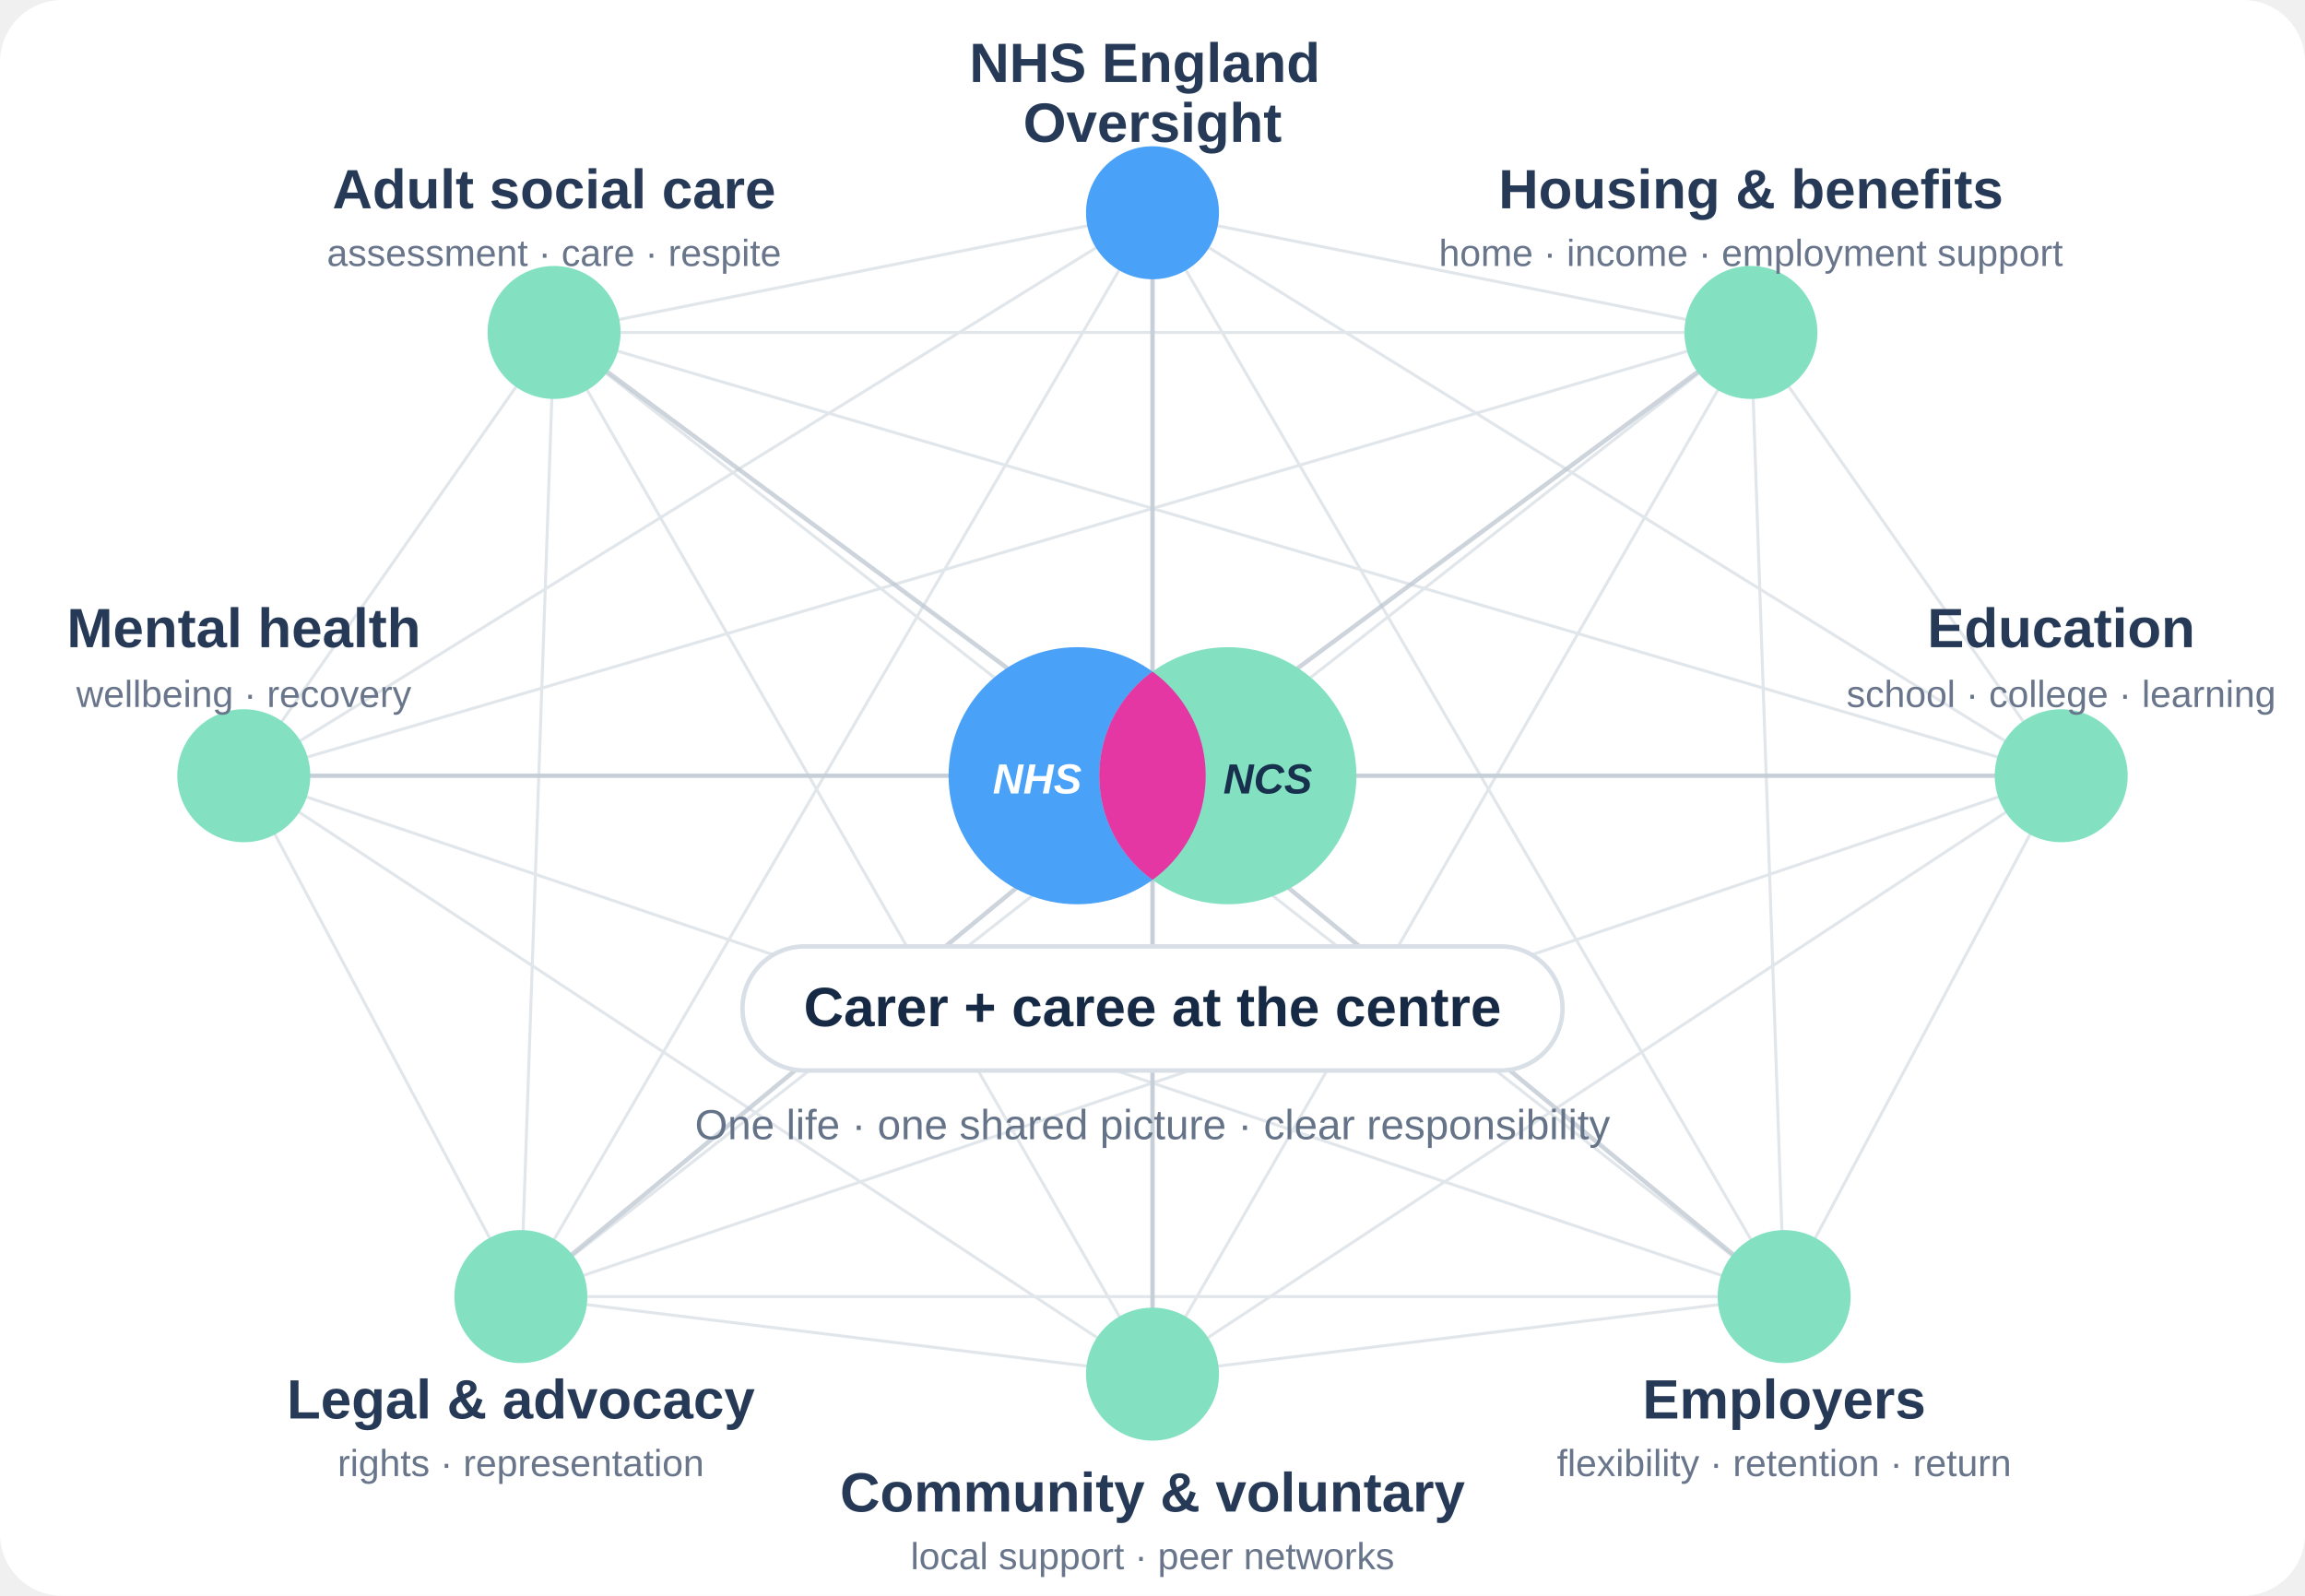
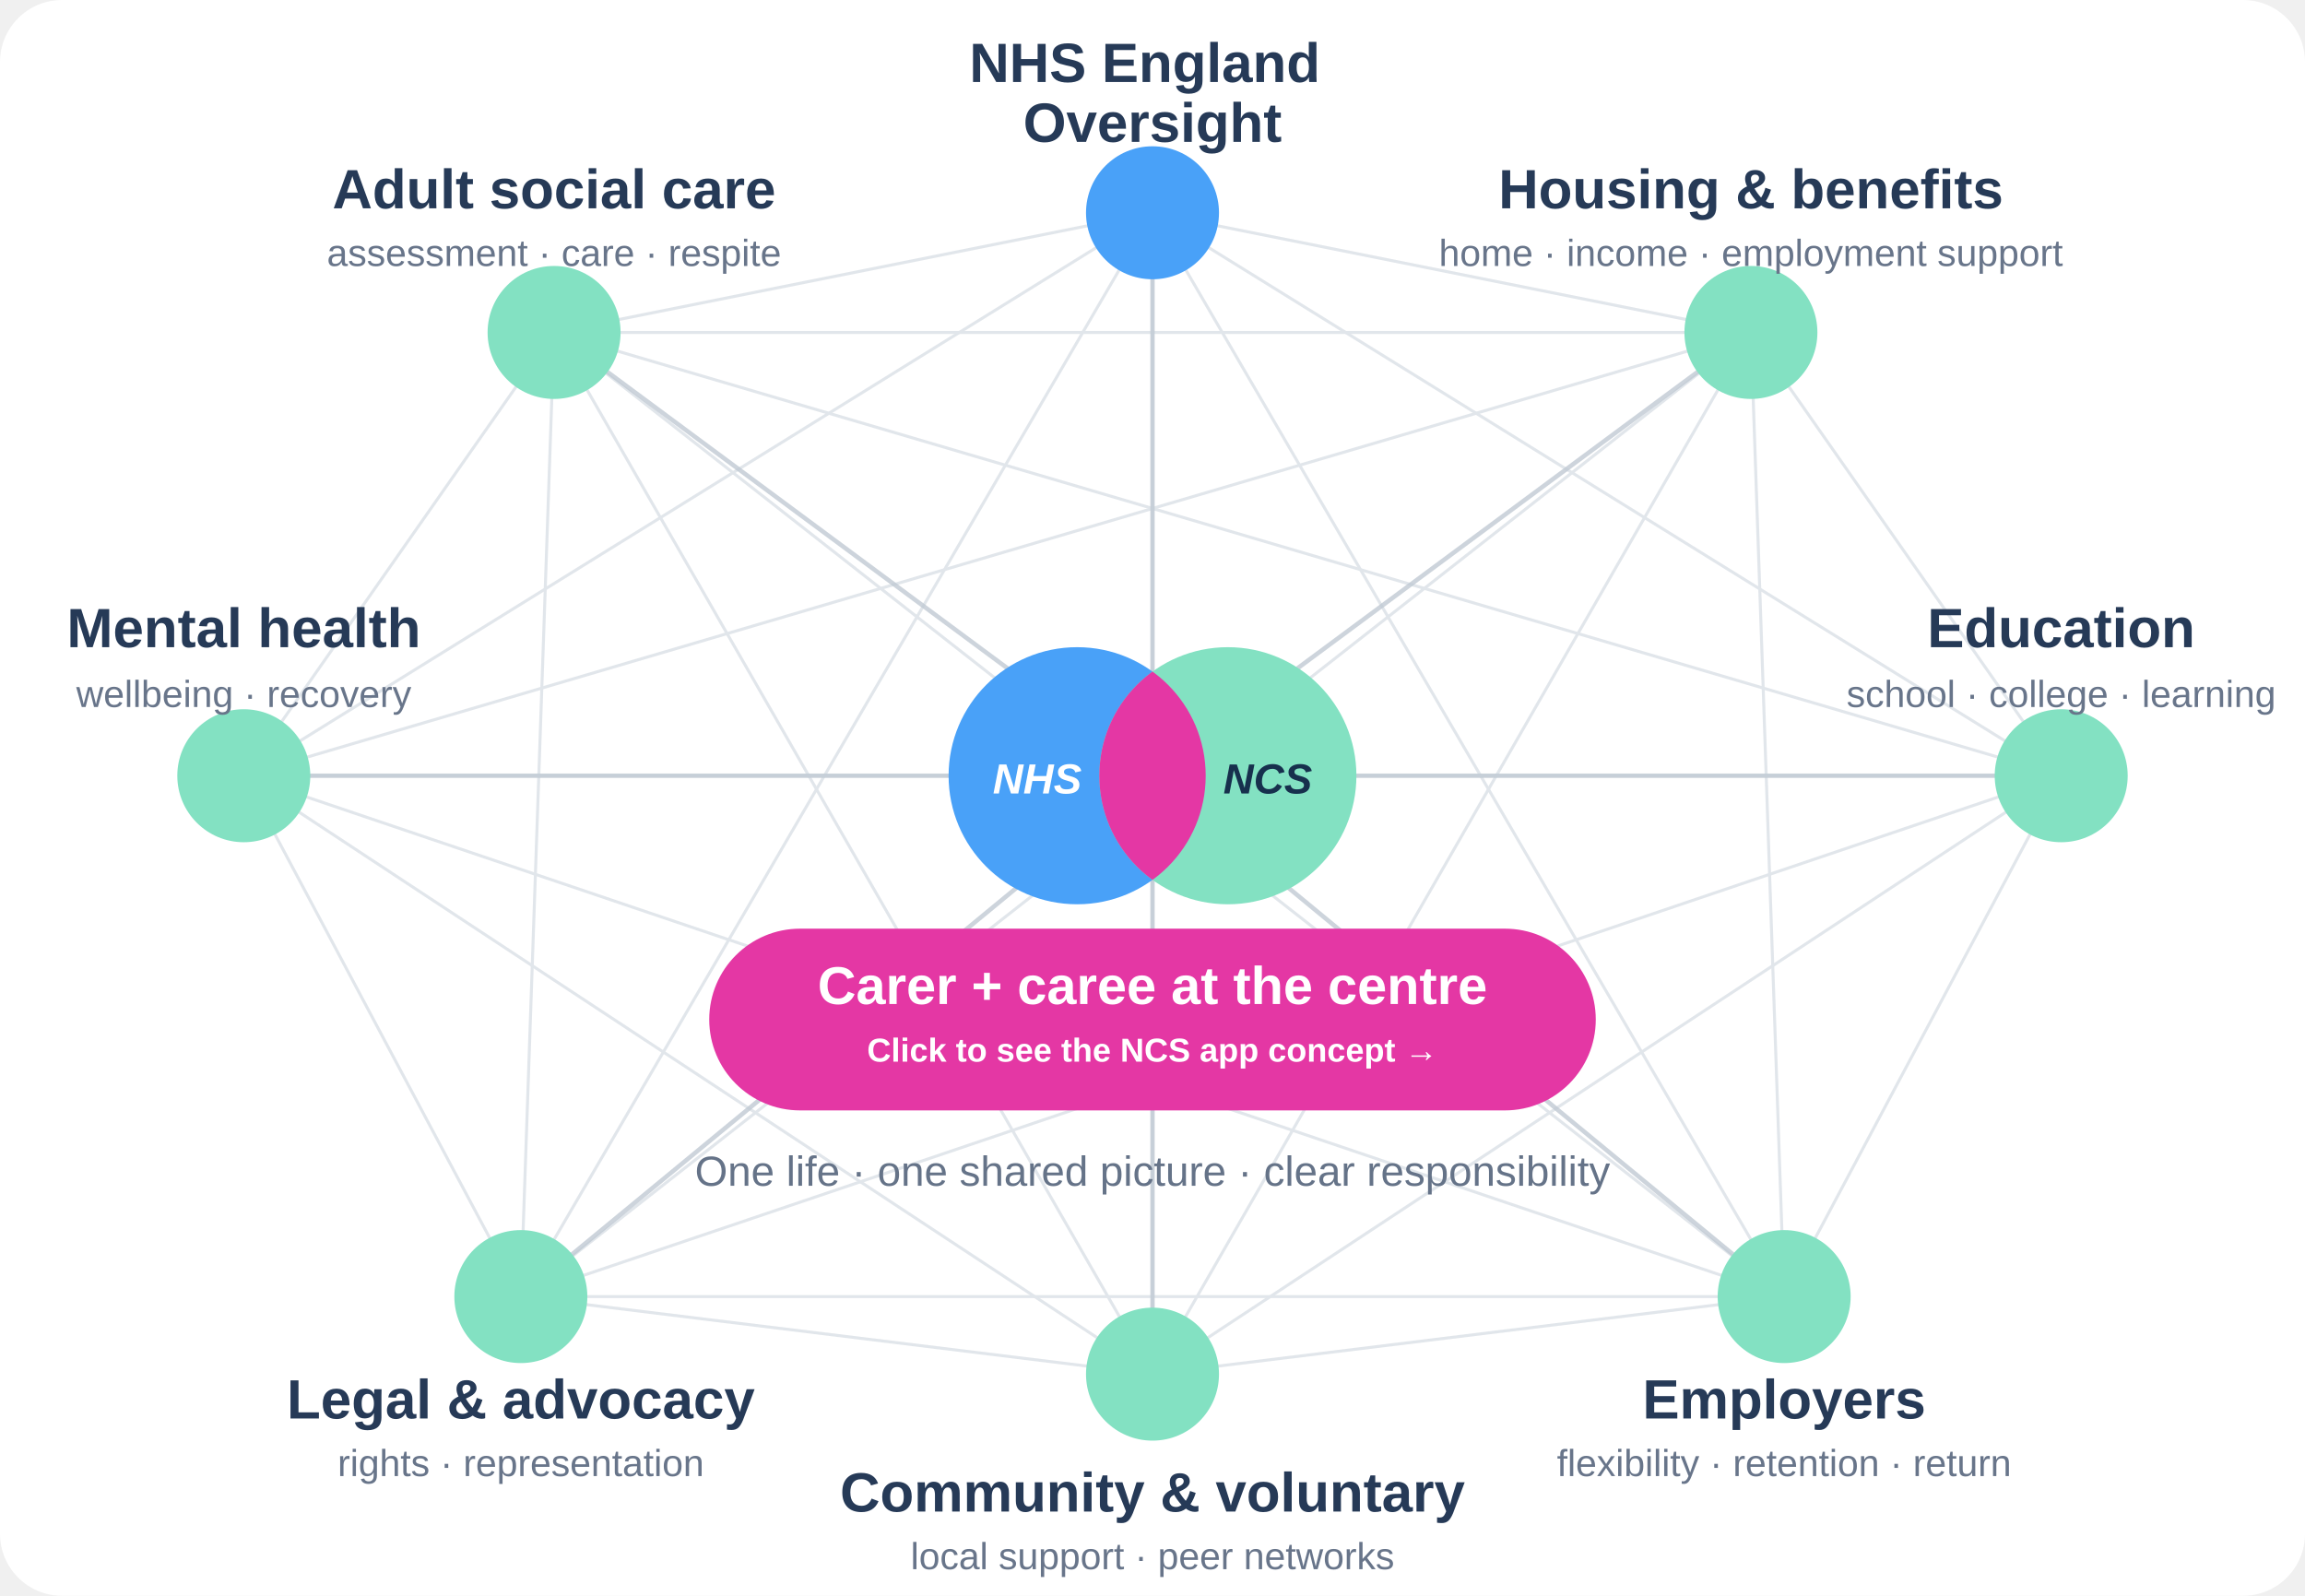
<svg xmlns="http://www.w3.org/2000/svg" width="1040" height="720" viewBox="0 0 1040 720" role="img" aria-labelledby="systemMapTitle systemMapDesc">
  <defs>
    <clipPath id="centralOverlap">
      <circle cx="486" cy="350" r="58" />
    </clipPath>
  </defs>
-   <rect width="1040" height="720" rx="28" fill="#ffffff" />
+   <style>.concept-link{cursor:pointer}.concept-link rect{transition:filter .2s ease}.concept-link:hover rect,.concept-link:focus rect{filter:brightness(.9)}</style>\n  <rect width="1040" height="720" rx="28" fill="#ffffff" />
  <g stroke="#cfd6de" stroke-width="1.35" opacity=".62">
    <line x1="520" y1="96" x2="250" y2="150" />
    <line x1="520" y1="96" x2="110" y2="350" />
    <line x1="520" y1="96" x2="235" y2="585" />
    <line x1="520" y1="96" x2="520" y2="620" />
    <line x1="520" y1="96" x2="805" y2="585" />
    <line x1="520" y1="96" x2="930" y2="350" />
    <line x1="520" y1="96" x2="790" y2="150" />
    <line x1="250" y1="150" x2="110" y2="350" />
    <line x1="250" y1="150" x2="235" y2="585" />
    <line x1="250" y1="150" x2="520" y2="620" />
    <line x1="250" y1="150" x2="805" y2="585" />
    <line x1="250" y1="150" x2="930" y2="350" />
    <line x1="250" y1="150" x2="790" y2="150" />
    <line x1="110" y1="350" x2="235" y2="585" />
    <line x1="110" y1="350" x2="520" y2="620" />
    <line x1="110" y1="350" x2="805" y2="585" />
    <line x1="110" y1="350" x2="930" y2="350" />
    <line x1="110" y1="350" x2="790" y2="150" />
    <line x1="235" y1="585" x2="520" y2="620" />
    <line x1="235" y1="585" x2="805" y2="585" />
    <line x1="235" y1="585" x2="930" y2="350" />
    <line x1="235" y1="585" x2="790" y2="150" />
    <line x1="520" y1="620" x2="805" y2="585" />
    <line x1="520" y1="620" x2="930" y2="350" />
    <line x1="520" y1="620" x2="790" y2="150" />
    <line x1="805" y1="585" x2="930" y2="350" />
    <line x1="805" y1="585" x2="790" y2="150" />
    <line x1="930" y1="350" x2="790" y2="150" />
  </g>
  <g stroke="#bfc8d2" stroke-width="2" opacity=".78">
    <line x1="520" y1="350" x2="520" y2="96" />
    <line x1="520" y1="350" x2="250" y2="150" />
    <line x1="520" y1="350" x2="110" y2="350" />
    <line x1="520" y1="350" x2="235" y2="585" />
    <line x1="520" y1="350" x2="520" y2="620" />
    <line x1="520" y1="350" x2="805" y2="585" />
    <line x1="520" y1="350" x2="930" y2="350" />
    <line x1="520" y1="350" x2="790" y2="150" />
  </g>
  <g font-family="'Plus Jakarta Sans','Segoe UI',Arial,sans-serif" text-anchor="middle">
    <circle cx="520" cy="96" r="30" fill="#49a1f8" />
    <g fill="#83e1c2">
      <circle cx="250" cy="150" r="30" />
      <circle cx="110" cy="350" r="30" />
      <circle cx="235" cy="585" r="30" />
      <circle cx="520" cy="620" r="30" />
      <circle cx="805" cy="585" r="30" />
      <circle cx="930" cy="350" r="30" />
      <circle cx="790" cy="150" r="30" />
    </g>
    <g fill="#263a57" font-size="25" font-weight="750">
      <text x="520" y="37">
        <tspan x="520">NHS England</tspan>
        <tspan x="520" dy="27">Oversight</tspan>
      </text>
      <text x="250" y="94">Adult social care</text>
      <text x="110" y="292">Mental health</text>
      <text x="235" y="640">Legal &amp; advocacy</text>
      <text x="520" y="682">Community &amp; voluntary</text>
      <text x="805" y="640">Employers</text>
      <text x="930" y="292">Education</text>
      <text x="790" y="94">Housing &amp; benefits</text>
    </g>
    <g fill="#68758a" font-size="17" font-weight="500">
      <text x="250" y="120">assessment · care · respite</text>
      <text x="110" y="319">wellbeing · recovery</text>
      <text x="235" y="666">rights · representation</text>
      <text x="520" y="708">local support · peer networks</text>
      <text x="805" y="666">flexibility · retention · return</text>
      <text x="930" y="319">school · college · learning</text>
      <text x="790" y="120">home · income · employment support</text>
    </g>
    <g>
      <circle cx="486" cy="350" r="58" fill="#49a1f8" />
      <circle cx="554" cy="350" r="58" fill="#83e1c2" />
      <circle cx="554" cy="350" r="58" fill="#e437a4" clip-path="url(#centralOverlap)" />
      <text x="468" y="358" fill="#ffffff" font-size="19" font-style="italic" font-weight="800">NHS</text>
      <text x="572" y="358" fill="#17304d" font-size="19" font-style="italic" font-weight="800">NCS</text>
    </g>
-     <rect x="335" y="427" width="370" height="56" rx="28" fill="#ffffff" stroke="#d9dfe6" stroke-width="2" />
-     <text x="520" y="463" fill="#172a45" font-size="25" font-weight="800">Carer + caree at the centre</text>
-     <text x="520" y="514" fill="#657388" font-size="19">One life · one shared picture · clear responsibility</text>
+     <a class="concept-link" href="ncs-app-concept.html" target="_top" aria-label="Open the NCS app concept">
+       <rect x="320" y="419" width="400" height="82" rx="41" fill="#e437a4" />
+       <text x="520" y="453" fill="#ffffff" font-size="24" font-weight="800">Carer + caree at the centre</text>
+       <text x="520" y="479" fill="#ffffff" font-size="15" font-weight="700">Click to see the NCS app concept →</text>
+     </a>
+     <text x="520" y="535" fill="#657388" font-size="19">One life · one shared picture · clear responsibility</text>
  </g>
</svg>
